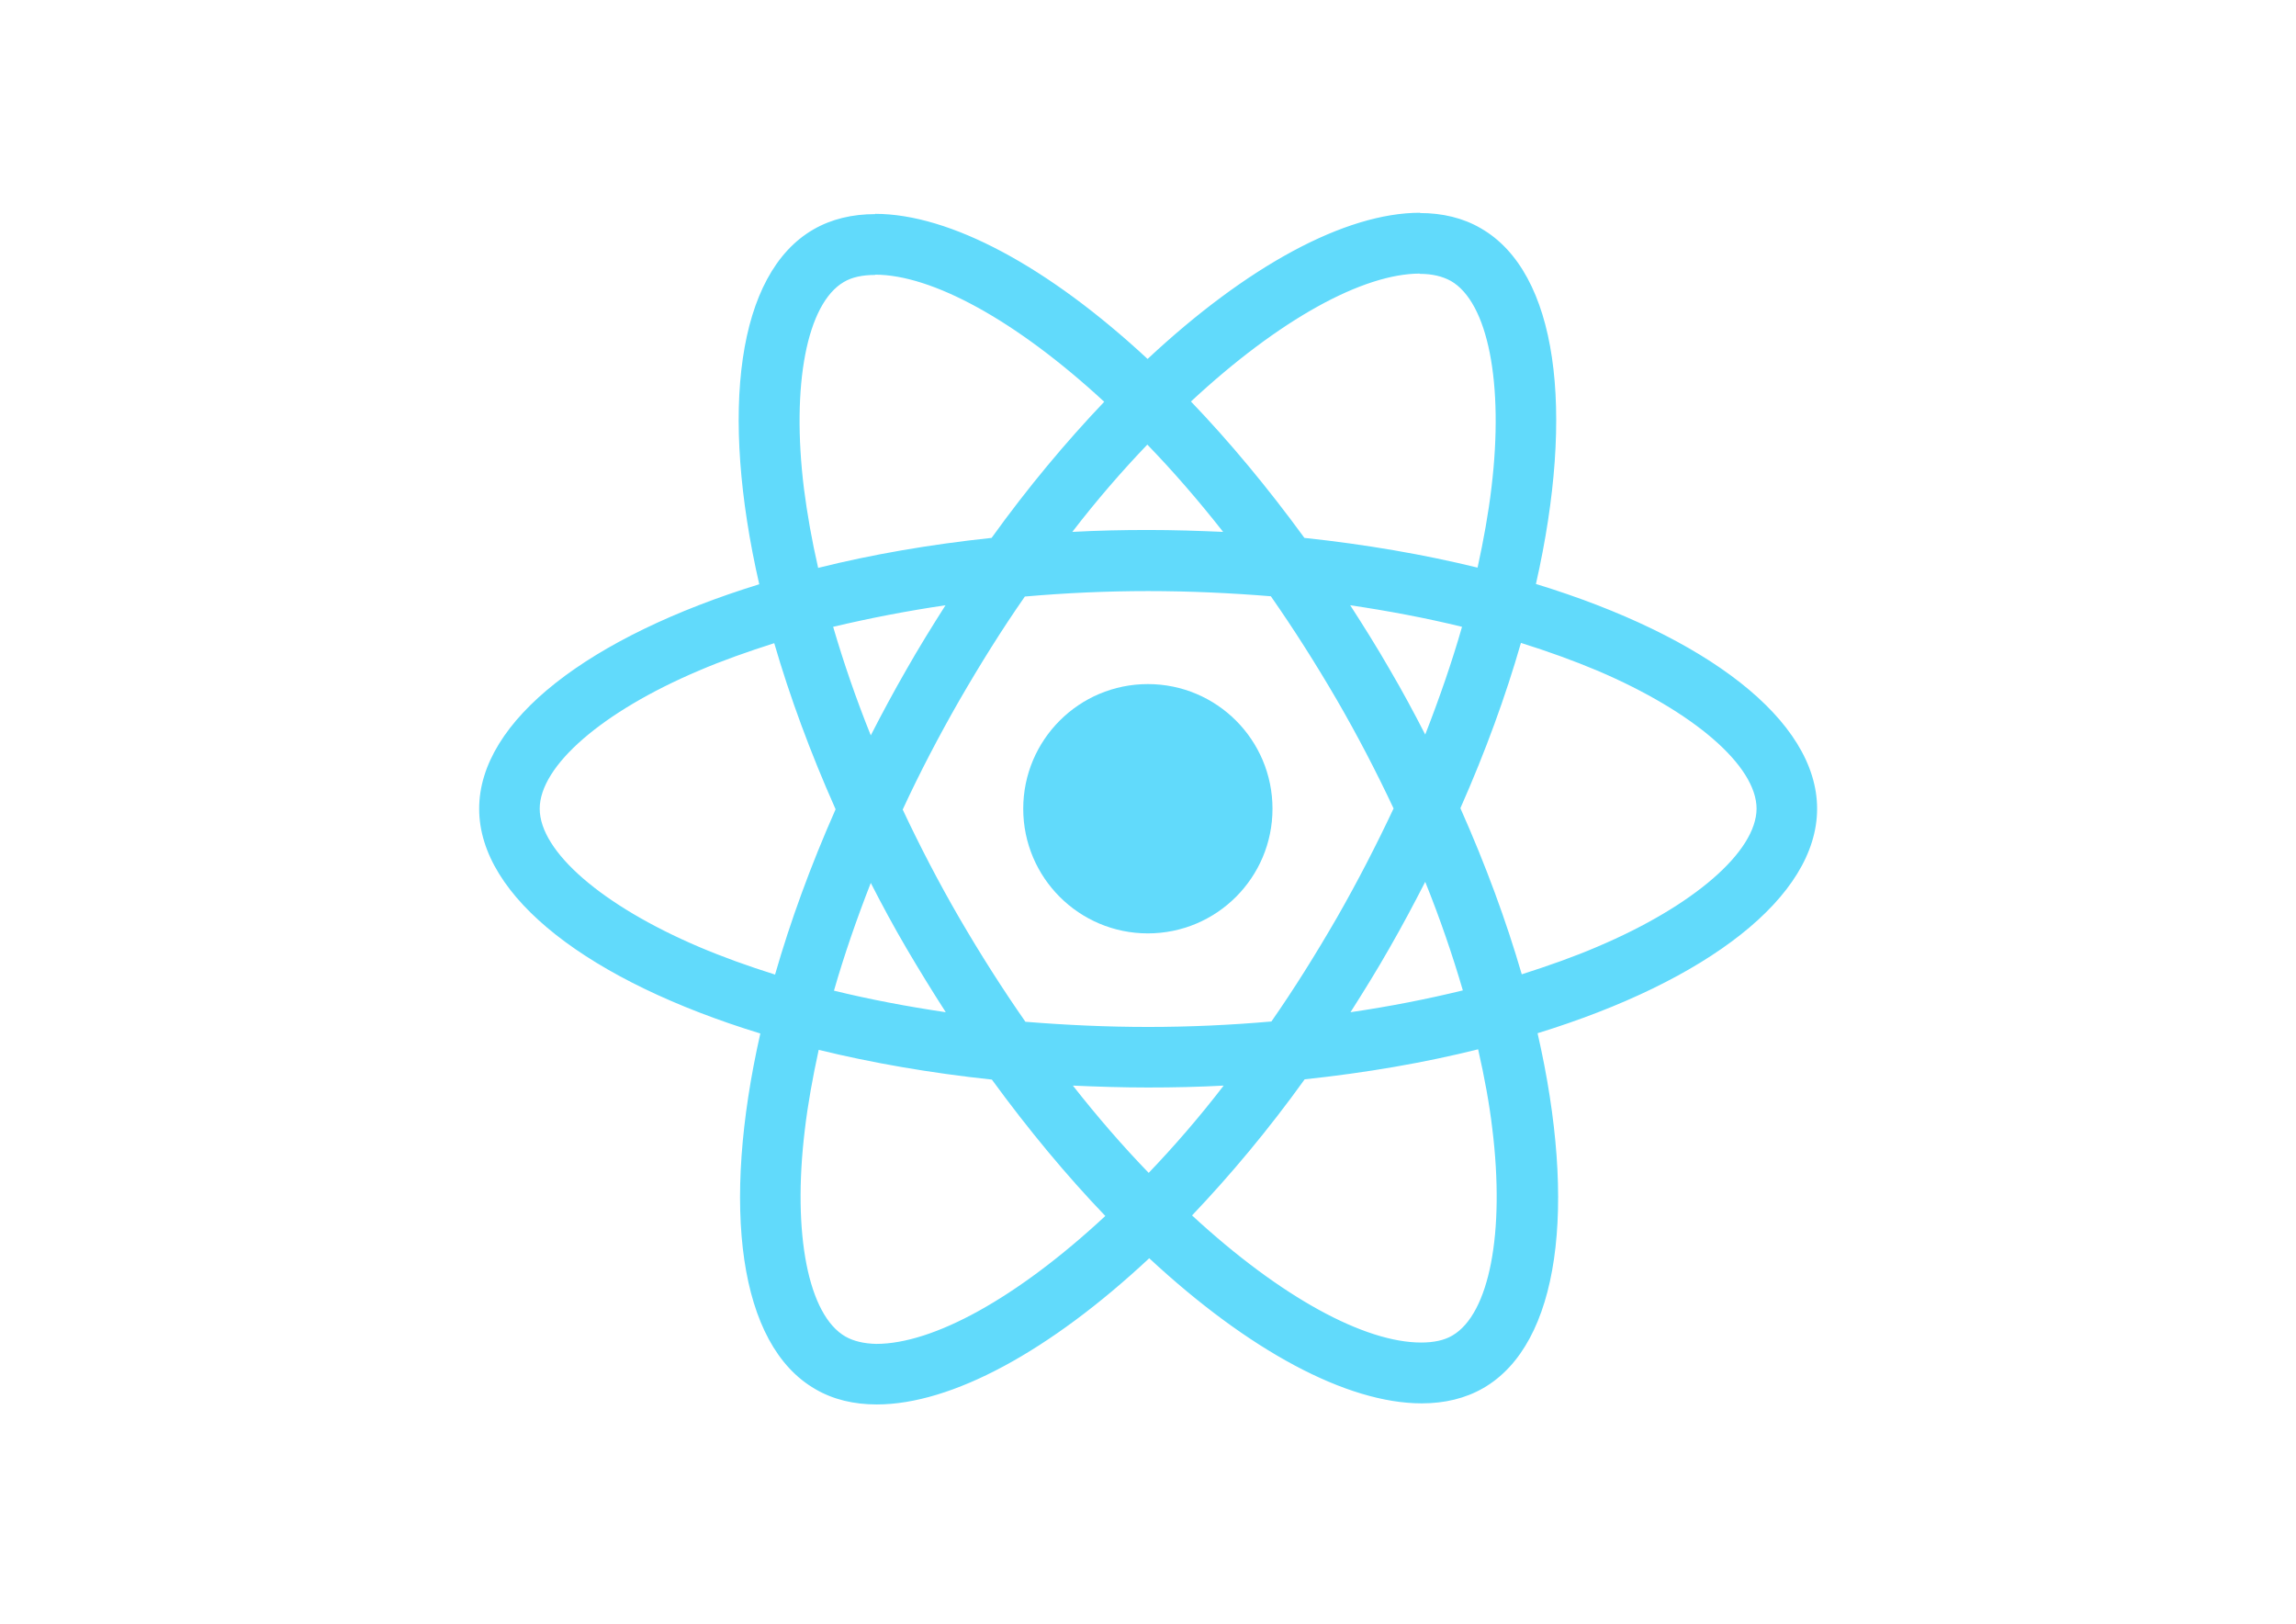
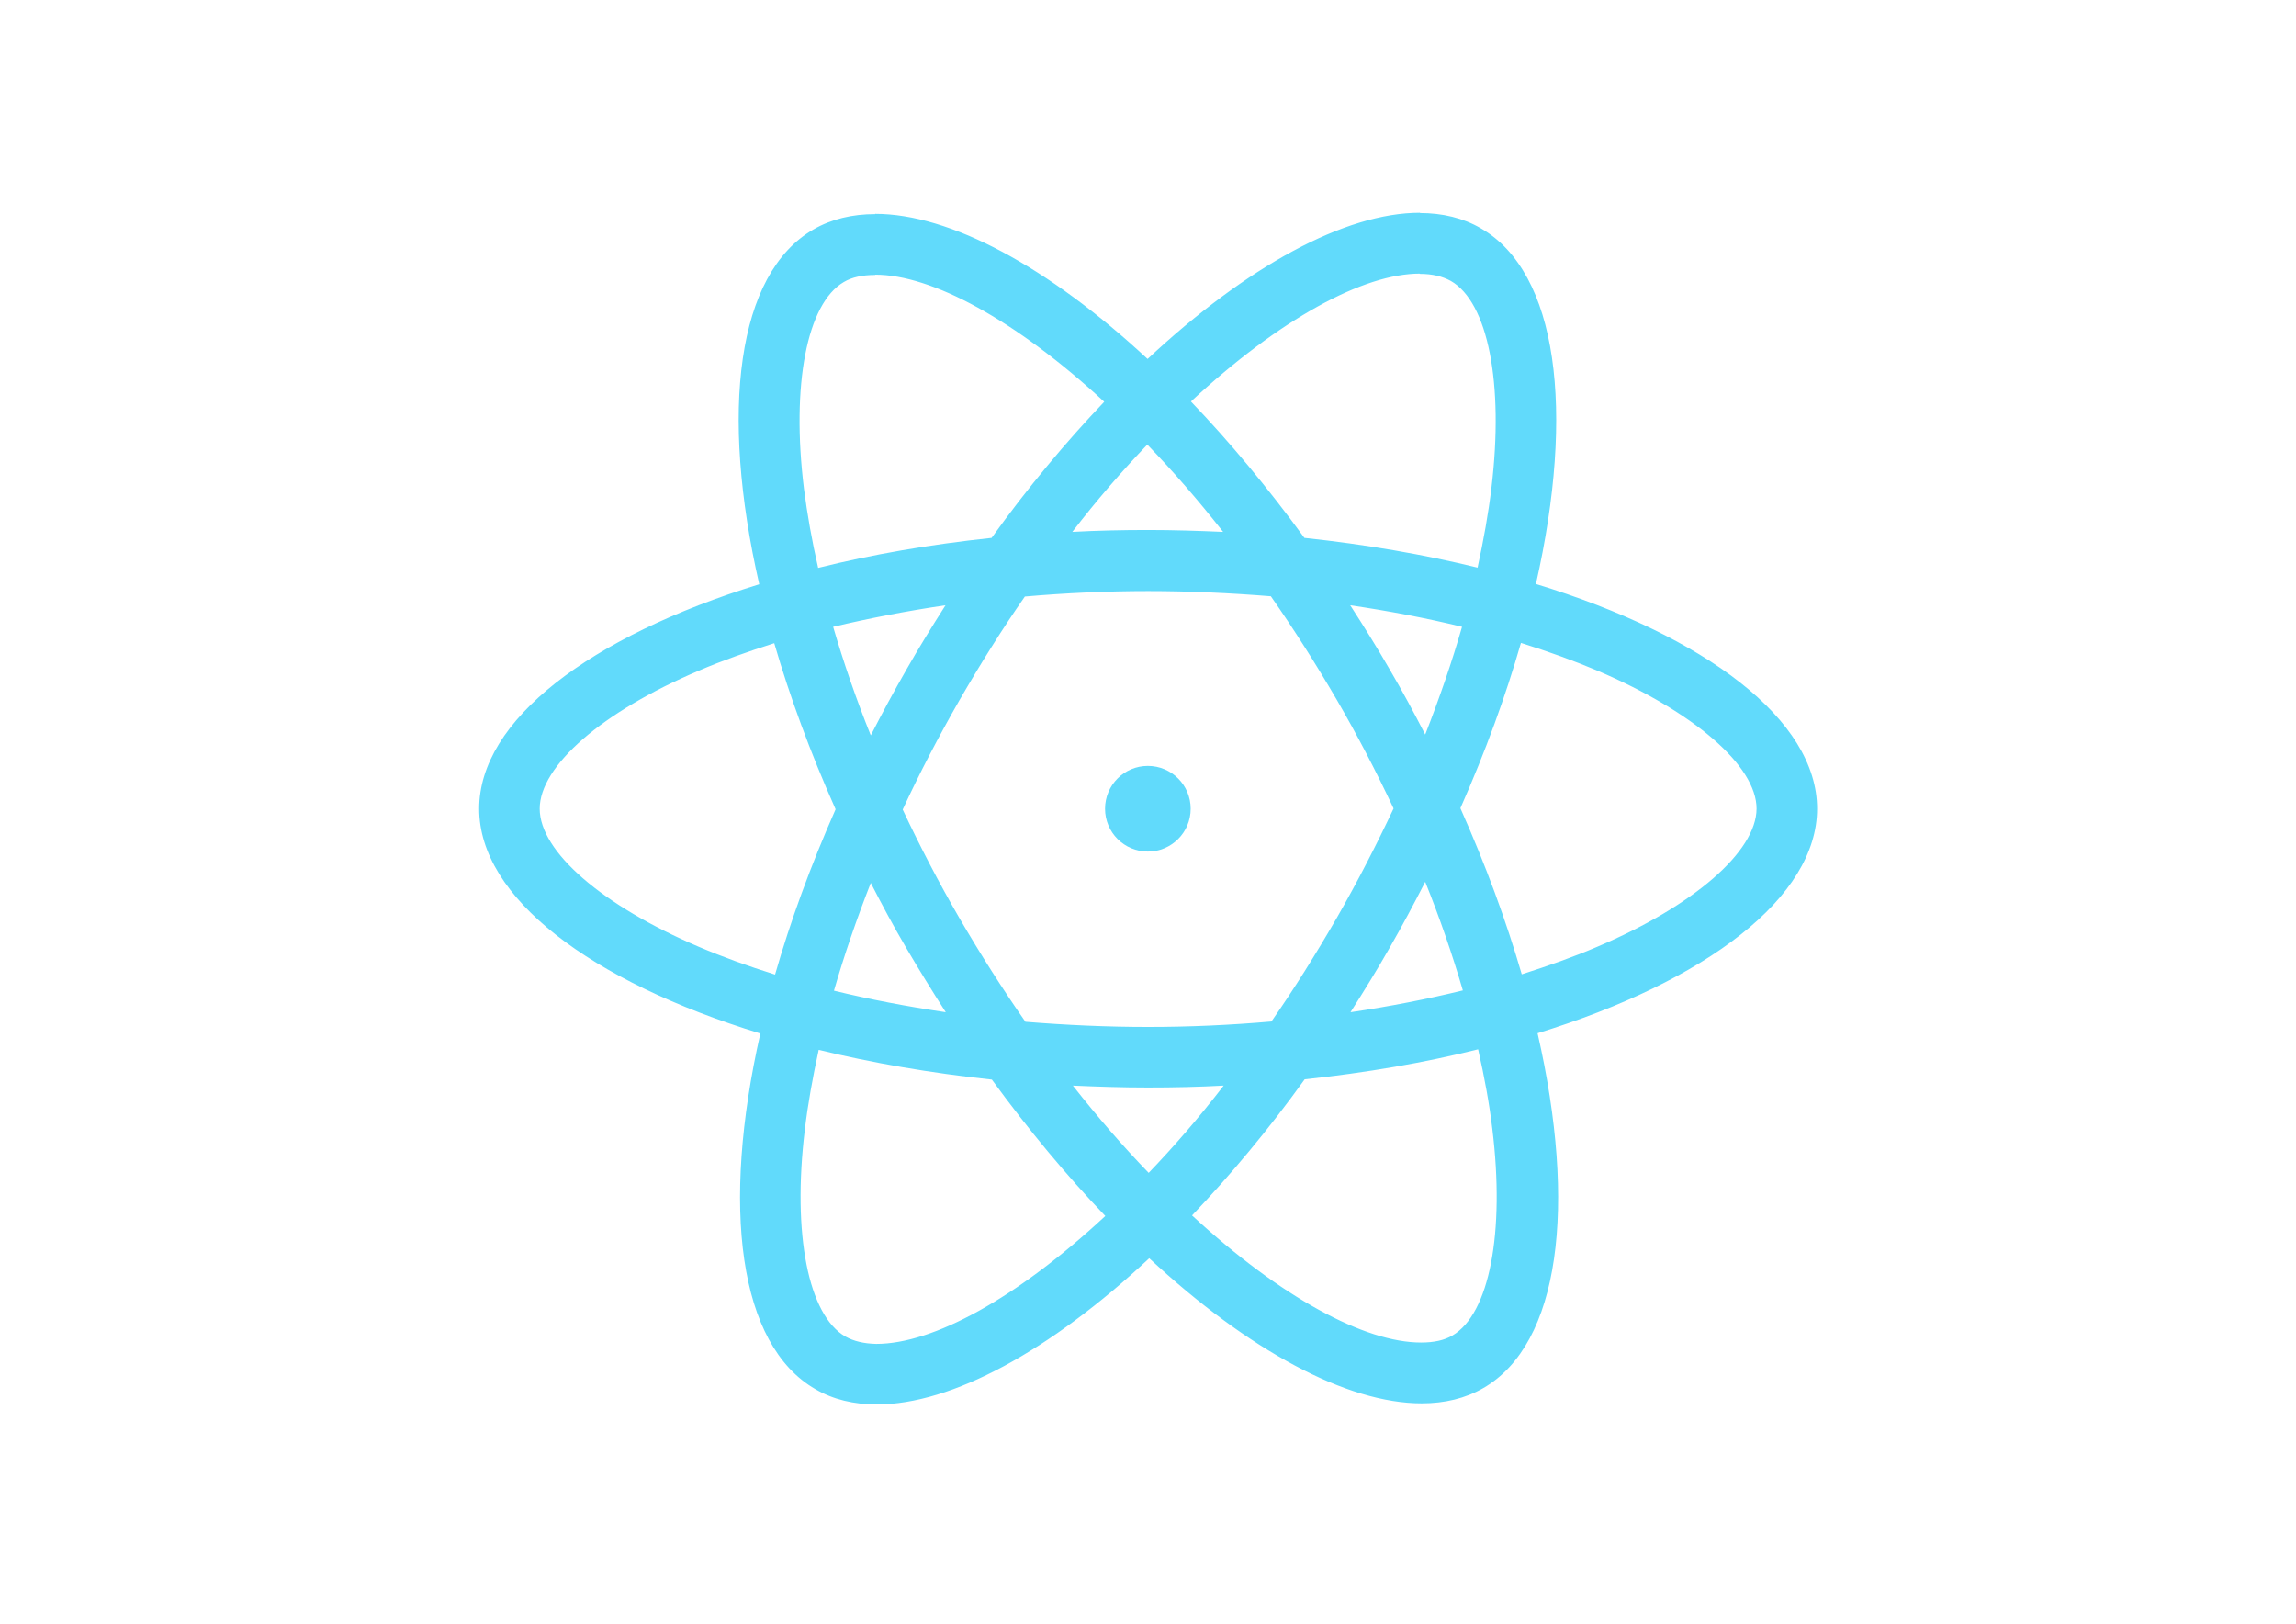
<svg xmlns="http://www.w3.org/2000/svg" viewBox="0 0 841.9 595.3">
  <g fill="#61DAFB">
    <path d="M666.3 296.5c0-32.5-40.7-63.3-103.1-82.4 14.4-63.6 8-114.2-20.2-130.4-6.5-3.8-14.1-5.6-22.4-5.6v22.3c4.6 0 8.3.9 11.4 2.6 13.6 7.8 19.5 37.5 14.9 75.7-1.1 9.4-2.9 19.3-5.1 29.4-19.6-4.8-41-8.5-63.5-10.9-13.5-18.5-27.5-35.3-41.6-50 32.6-30.3 63.2-46.9 84-46.9V78c-27.5 0-63.5 19.6-99.9 53.6-36.4-33.8-72.4-53.2-99.9-53.2v22.3c20.7 0 51.4 16.5 84 46.6-14 14.7-28 31.4-41.3 49.9-22.6 2.4-44 6.1-63.6 11-2.3-10-4-19.7-5.2-29-4.7-38.2 1.1-67.9 14.6-75.8 3-1.8 6.9-2.6 11.5-2.6V78.5c-8.4 0-16 1.8-22.6 5.6-28.1 16.2-34.4 66.7-19.9 130.1-62.2 19.2-102.7 49.9-102.7 82.3 0 32.5 40.7 63.3 103.1 82.4-14.4 63.6-8 114.2 20.2 130.4 6.5 3.8 14.1 5.6 22.5 5.6 27.5 0 63.5-19.6 99.9-53.6 36.4 33.8 72.4 53.2 99.9 53.2 8.4 0 16-1.8 22.6-5.6 28.1-16.2 34.4-66.7 19.9-130.1 62-19.1 102.5-49.9 102.5-82.3zm-130.2-66.7c-3.7 12.9-8.3 26.2-13.5 39.5-4.1-8-8.4-16-13.1-24-4.6-8-9.5-15.8-14.4-23.4 14.2 2.1 27.9 4.7 41 7.9zm-45.8 106.5c-7.8 13.5-15.8 26.3-24.1 38.2-14.9 1.3-30 2-45.2 2-15.1 0-30.2-.7-45-1.9-8.3-11.9-16.4-24.6-24.2-38-7.6-13.1-14.5-26.4-20.8-39.8 6.2-13.4 13.2-26.8 20.7-39.9 7.8-13.5 15.8-26.3 24.1-38.2 14.9-1.3 30-2 45.2-2 15.1 0 30.2.7 45 1.9 8.3 11.9 16.4 24.6 24.2 38 7.6 13.1 14.5 26.4 20.8 39.8-6.3 13.4-13.2 26.8-20.7 39.9zm32.3-13c5.4 13.4 10 26.8 13.8 39.8-13.1 3.2-26.9 5.9-41.2 8 4.9-7.7 9.8-15.6 14.4-23.7 4.6-8 8.9-16.1 13-24.1zM421.2 430c-9.3-9.6-18.6-20.3-27.8-32 9 .4 18.2.7 27.5.7 9.4 0 18.7-.2 27.8-.7-9 11.7-18.3 22.4-27.5 32zm-74.4-58.9c-14.2-2.1-27.9-4.7-41-7.9 3.7-12.9 8.3-26.2 13.5-39.5 4.1 8 8.4 16 13.1 24 4.7 8 9.5 15.8 14.4 23.4zM420.7 163c9.3 9.6 18.6 20.3 27.8 32-9-.4-18.2-.7-27.5-.7-9.4 0-18.7.2-27.8.7 9-11.7 18.3-22.4 27.5-32zm-74 58.9c-4.9 7.7-9.8 15.6-14.4 23.7-4.6 8-8.9 16-13 24-5.4-13.4-10-26.8-13.8-39.8 13.1-3.1 26.9-5.8 41.2-7.9zm-90.5 125.2c-35.4-15.1-58.3-34.9-58.3-50.6 0-15.7 22.9-35.6 58.3-50.6 8.6-3.7 18-7 27.7-10.1 5.7 19.6 13.2 40 22.5 60.9-9.2 20.8-16.6 41.1-22.2 60.6-9.9-3.1-19.3-6.5-28-10.2zM310 490c-13.6-7.8-19.5-37.5-14.9-75.7 1.1-9.4 2.9-19.3 5.1-29.4 19.6 4.8 41 8.5 63.5 10.9 13.5 18.5 27.5 35.3 41.6 50-32.6 30.3-63.2 46.9-84 46.9-4.5-.1-8.3-1-11.3-2.7zm237.2-76.2c4.7 38.2-1.1 67.9-14.6 75.8-3 1.8-6.9 2.6-11.5 2.6-20.7 0-51.4-16.5-84-46.6 14-14.7 28-31.4 41.3-49.9 22.6-2.4 44-6.1 63.6-11 2.3 10.1 4.1 19.8 5.2 29.1zm38.5-66.7c-8.6 3.7-18 7-27.7 10.1-5.7-19.6-13.2-40-22.5-60.9 9.2-20.8 16.6-41.1 22.2-60.6 9.9 3.1 19.3 6.5 28.1 10.2 35.4 15.1 58.3 34.9 58.3 50.6-.1 15.7-23 35.6-58.4 50.6zM320.8 78.4z" />
-     <circle cx="420.9" cy="296.5" r="45.7" />
+     <circle cx="420.9" cy="296.5" r="15.7" />
    <path d="M520.5 78.1z" />
  </g>
</svg>
